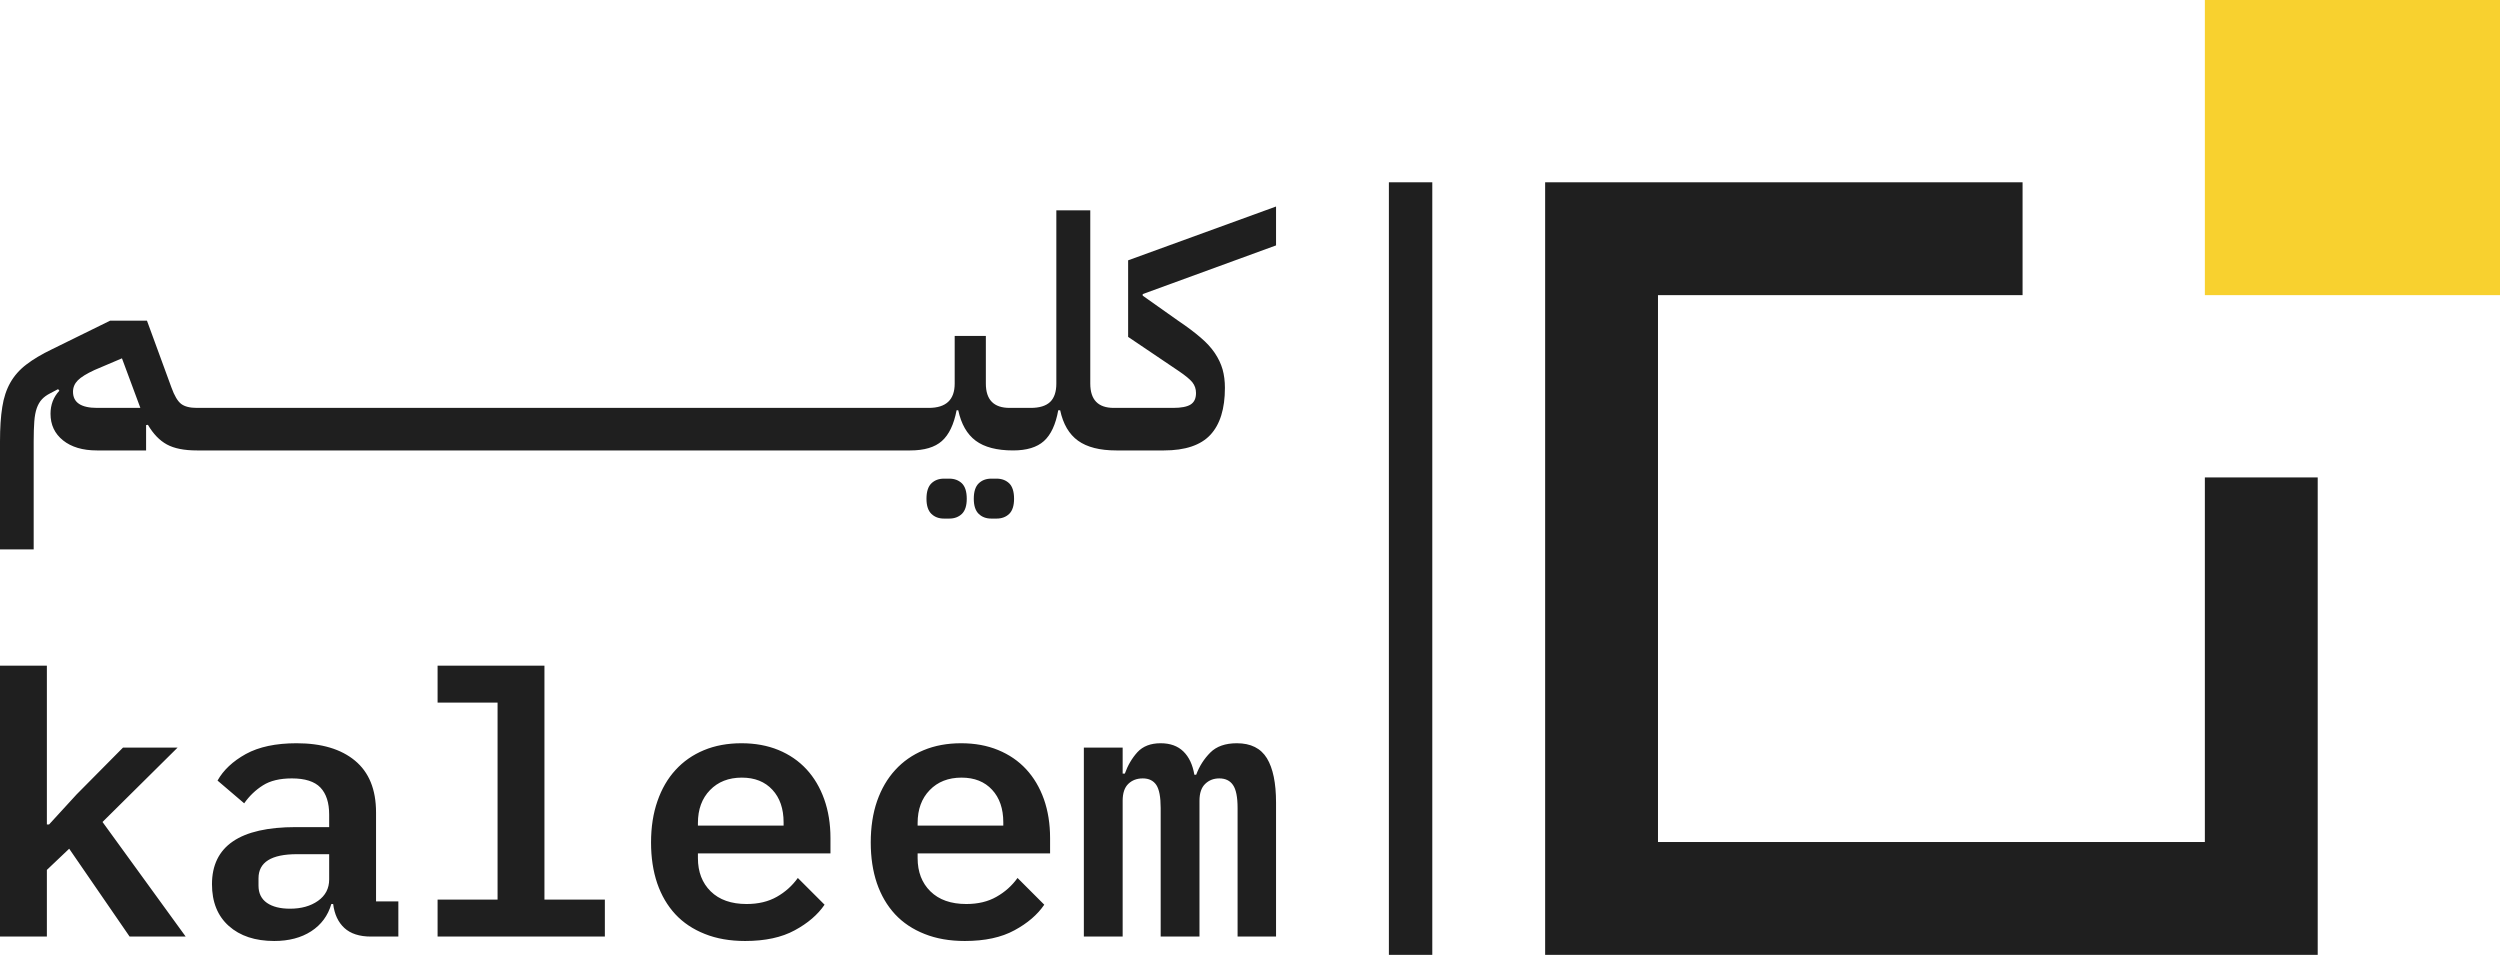
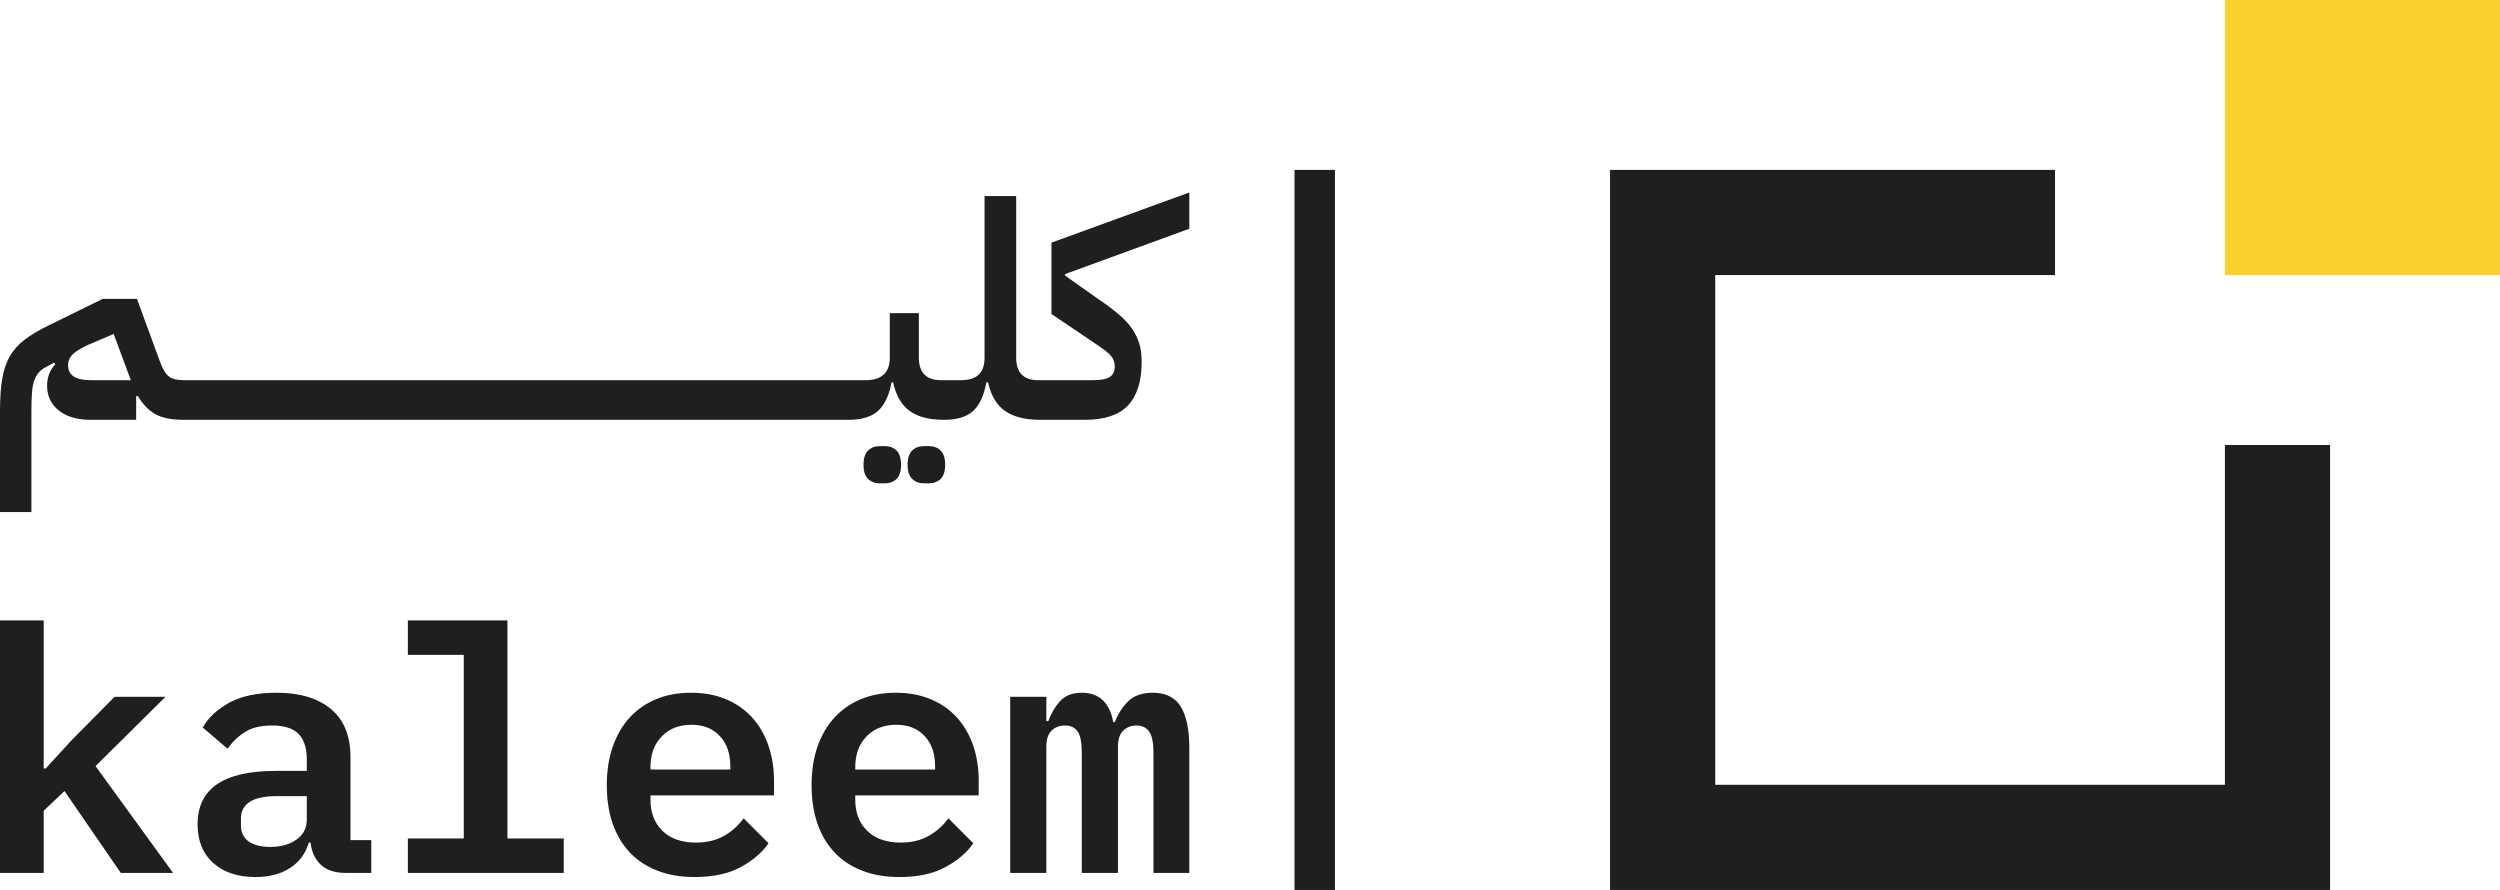
- <svg xmlns="http://www.w3.org/2000/svg" viewBox="0 0 288 110" role="img" aria-label="Kaleem — كليم">
-   <g transform="translate(178 0)">
+ <svg xmlns="http://www.w3.org/2000/svg" viewBox="0 0 309 110" role="img" aria-label="Kaleem — كليم">
+   <g transform="translate(199 0)">
    <path d="M0 21H55V34H13V97H76V55H89V110H0Z" fill="#1f1f1f" />
    <rect x="76" y="0" width="34" height="34" fill="#f8d12f" />
  </g>
  <rect x="160" y="21" width="5" height="89" fill="#1f1f1f" />
  <path transform="translate(0 107.892)" d="M0 -31.21H5.4V-12.91H5.65L8.82 -16.37L14.17 -21.77H20.46L11.81 -13.2L21.39 0H14.93L7.97 -10.12L5.4 -7.68V0H0ZM42.73 0Q40.75 0 39.67 -0.99Q38.6 -1.98 38.38 -3.75H38.17Q37.58 -1.73 35.85 -0.61Q34.12 0.51 31.59 0.51Q28.3 0.51 26.36 -1.22Q24.42 -2.95 24.42 -6.03Q24.42 -12.61 34.08 -12.61H37.92V-14.05Q37.92 -16.11 36.91 -17.17Q35.9 -18.22 33.62 -18.22Q31.55 -18.22 30.29 -17.42Q29.02 -16.62 28.13 -15.35L25.06 -17.97Q26.07 -19.78 28.32 -21.03Q30.58 -22.27 34.17 -22.27Q38.47 -22.27 40.89 -20.27Q43.32 -18.26 43.32 -14.3V-4.05H45.89V0ZM33.41 -3.21Q35.35 -3.21 36.63 -4.11Q37.92 -5.02 37.92 -6.58V-9.49H34.21Q29.78 -9.49 29.78 -6.71V-5.86Q29.78 -4.56 30.75 -3.88Q31.72 -3.21 33.41 -3.21ZM50.41 -4.26H57.32V-26.95H50.41V-31.21H62.72V-4.26H69.68V0H50.41ZM85.84 0.51Q83.22 0.51 81.2 -0.3Q79.17 -1.1 77.8 -2.57Q76.43 -4.05 75.71 -6.14Q75 -8.23 75 -10.84Q75 -13.5 75.74 -15.61Q76.47 -17.72 77.82 -19.19Q79.17 -20.67 81.09 -21.47Q83.01 -22.27 85.42 -22.27Q87.78 -22.27 89.68 -21.49Q91.57 -20.71 92.9 -19.28Q94.23 -17.84 94.95 -15.82Q95.67 -13.79 95.67 -11.35V-9.58H80.4V-9.03Q80.4 -6.66 81.87 -5.21Q83.35 -3.75 86.01 -3.75Q88.03 -3.75 89.49 -4.58Q90.94 -5.4 91.91 -6.75L94.99 -3.67Q93.81 -1.94 91.55 -0.72Q89.3 0.51 85.84 0.51ZM85.46 -18.31Q83.18 -18.31 81.79 -16.87Q80.4 -15.44 80.4 -13.08V-12.78H90.27V-13.16Q90.27 -15.52 88.98 -16.91Q87.69 -18.31 85.46 -18.31ZM111.15 0.51Q108.53 0.51 106.51 -0.3Q104.48 -1.1 103.11 -2.57Q101.74 -4.05 101.02 -6.14Q100.31 -8.23 100.31 -10.84Q100.31 -13.5 101.04 -15.61Q101.78 -17.72 103.13 -19.19Q104.48 -20.67 106.4 -21.47Q108.32 -22.27 110.72 -22.27Q113.09 -22.27 114.98 -21.49Q116.88 -20.71 118.21 -19.28Q119.54 -17.84 120.26 -15.82Q120.97 -13.79 120.97 -11.35V-9.58H105.71V-9.03Q105.71 -6.66 107.18 -5.21Q108.66 -3.75 111.32 -3.75Q113.34 -3.75 114.79 -4.58Q116.25 -5.4 117.22 -6.75L120.3 -3.67Q119.12 -1.94 116.86 -0.72Q114.61 0.51 111.15 0.51ZM110.77 -18.31Q108.49 -18.31 107.1 -16.87Q105.71 -15.44 105.71 -13.08V-12.78H115.58V-13.16Q115.58 -15.52 114.29 -16.91Q113 -18.31 110.77 -18.31ZM124.86 0V-21.77H129.33V-18.77H129.58Q130.09 -20.2 131.03 -21.24Q131.98 -22.27 133.71 -22.27Q135.36 -22.27 136.33 -21.32Q137.3 -20.37 137.59 -18.64H137.8Q138.35 -20.12 139.43 -21.2Q140.5 -22.27 142.49 -22.27Q144.89 -22.27 145.95 -20.54Q147 -18.81 147 -15.44V0H142.57V-14.81Q142.57 -16.7 142.04 -17.46Q141.52 -18.22 140.46 -18.22Q139.49 -18.22 138.84 -17.59Q138.18 -16.96 138.18 -15.65V0H133.71V-14.81Q133.71 -16.7 133.21 -17.46Q132.7 -18.22 131.65 -18.22Q130.63 -18.22 129.98 -17.59Q129.33 -16.96 129.33 -15.65V0Z" fill="#1f1f1f" />
  <path transform="translate(0 51.89)" d="M0 -1.05Q0 -3.36 0.26 -4.99Q0.51 -6.61 1.19 -7.81Q1.87 -9.01 3.04 -9.9Q4.21 -10.8 6 -11.66L12.69 -14.95H16.93L19.75 -7.25Q20.26 -5.83 20.87 -5.36Q21.47 -4.9 22.68 -4.9H23.66V-1.01L22.68 0Q20.48 0 19.22 -0.69Q17.96 -1.38 17.04 -2.95L16.83 -2.92V0H11.16Q8.71 0 7.26 -1.16Q5.82 -2.32 5.82 -4.22Q5.82 -5.79 6.84 -6.88L6.69 -7.06L5.78 -6.58Q5.19 -6.28 4.83 -5.89Q4.46 -5.49 4.24 -4.88Q4.02 -4.26 3.95 -3.33Q3.88 -2.39 3.88 -1.05V11.4H0ZM8.41 -6.76Q8.41 -4.9 11.19 -4.9H16.17L14.05 -10.61L10.9 -9.27Q9.51 -8.63 8.96 -8.07Q8.41 -7.51 8.41 -6.76ZM22.68 -3.89 23.66 -4.9H27.58V-1.01L26.59 0H22.68ZM26.59 -3.89 27.58 -4.9H31.49V-1.01L30.5 0H26.59ZM30.5 -3.89 31.49 -4.9H35.41V-1.01L34.42 0H30.5ZM34.42 -3.89 35.41 -4.9H39.32V-1.01L38.33 0H34.42ZM38.33 -3.89 39.32 -4.9H43.23V-1.01L42.25 0H38.33ZM42.25 -3.89 43.23 -4.9H47.15V-1.01L46.16 0H42.25ZM46.16 -3.89 47.15 -4.9H51.06V-1.01L50.07 0H46.16ZM50.07 -3.89 51.06 -4.9H54.97V-1.01L53.99 0H50.07ZM53.99 -3.89 54.97 -4.9H58.89V-1.01L57.9 0H53.99ZM57.9 -3.89 58.89 -4.9H62.8V-1.01L61.81 0H57.9ZM61.81 -3.89 62.8 -4.9H66.72V-1.01L65.73 0H61.81ZM65.73 -3.89 66.72 -4.9H70.63V-1.01L69.64 0H65.73ZM69.64 -3.89 70.63 -4.9H74.54V-1.01L73.55 0H69.64ZM73.55 -3.89 74.54 -4.9H78.46V-1.01L77.47 0H73.55ZM77.47 -3.89 78.46 -4.9H82.37V-1.01L81.38 0H77.47ZM81.38 -3.89 82.37 -4.9H86.28V-1.01L85.3 0H81.38ZM85.3 -3.89 86.28 -4.9H90.2V-1.01L89.21 0H85.3ZM89.21 -3.89 90.2 -4.9H94.11V-1.01L93.12 0H89.21ZM93.12 -3.89 94.11 -4.9H98.02V-1.01L97.04 0H93.12ZM97.04 -3.89 98.02 -4.9H101.94V-1.01L100.95 0H97.04ZM100.95 -3.89 101.94 -4.9H105.85V-1.01L104.86 0H100.95ZM104.86 -3.89 105.85 -4.9H106.99Q109.98 -4.9 109.98 -7.7V-13.19H113.57V-7.7Q113.57 -4.9 116.31 -4.9H117.7V-1.01L116.71 0Q113.9 0 112.4 -1.12Q110.9 -2.24 110.39 -4.63H110.2Q109.73 -2.17 108.5 -1.08Q107.28 0 104.86 0ZM114.19 7.85Q113.31 7.85 112.75 7.31Q112.18 6.76 112.18 5.57Q112.18 4.34 112.75 3.79Q113.31 3.25 114.19 3.25H114.81Q115.69 3.25 116.26 3.79Q116.82 4.34 116.82 5.57Q116.82 6.76 116.26 7.31Q115.69 7.85 114.81 7.85ZM108.74 7.85Q107.86 7.85 107.3 7.31Q106.73 6.76 106.73 5.57Q106.73 4.34 107.3 3.79Q107.86 3.25 108.74 3.25H109.36Q110.24 3.25 110.81 3.79Q111.37 4.34 111.37 5.57Q111.37 6.76 110.81 7.31Q110.24 7.85 109.36 7.85ZM116.71 -3.89 117.7 -4.9H118.73Q120.26 -4.9 120.98 -5.59Q121.69 -6.28 121.69 -7.7V-27.66H125.6V-7.7Q125.6 -4.9 128.31 -4.9H129.59V-1.01L128.6 0Q125.75 0 124.19 -1.12Q122.64 -2.24 122.13 -4.63H121.91Q121.47 -2.17 120.26 -1.08Q119.06 0 116.71 0ZM128.6 -3.89 129.59 -4.9H135.15Q136.54 -4.9 137.16 -5.29Q137.78 -5.68 137.78 -6.61Q137.78 -7.32 137.36 -7.85Q136.94 -8.37 135.77 -9.16L129.96 -13.08V-21.9L147 -28.1V-23.62L131.64 -18.01V-17.83L135.77 -14.91Q137.27 -13.9 138.29 -13.02Q139.32 -12.15 139.94 -11.23Q140.56 -10.31 140.84 -9.34Q141.11 -8.37 141.11 -7.21Q141.11 -3.59 139.43 -1.79Q137.75 0 134.09 0H128.6Z" fill="#1f1f1f" />
</svg>
